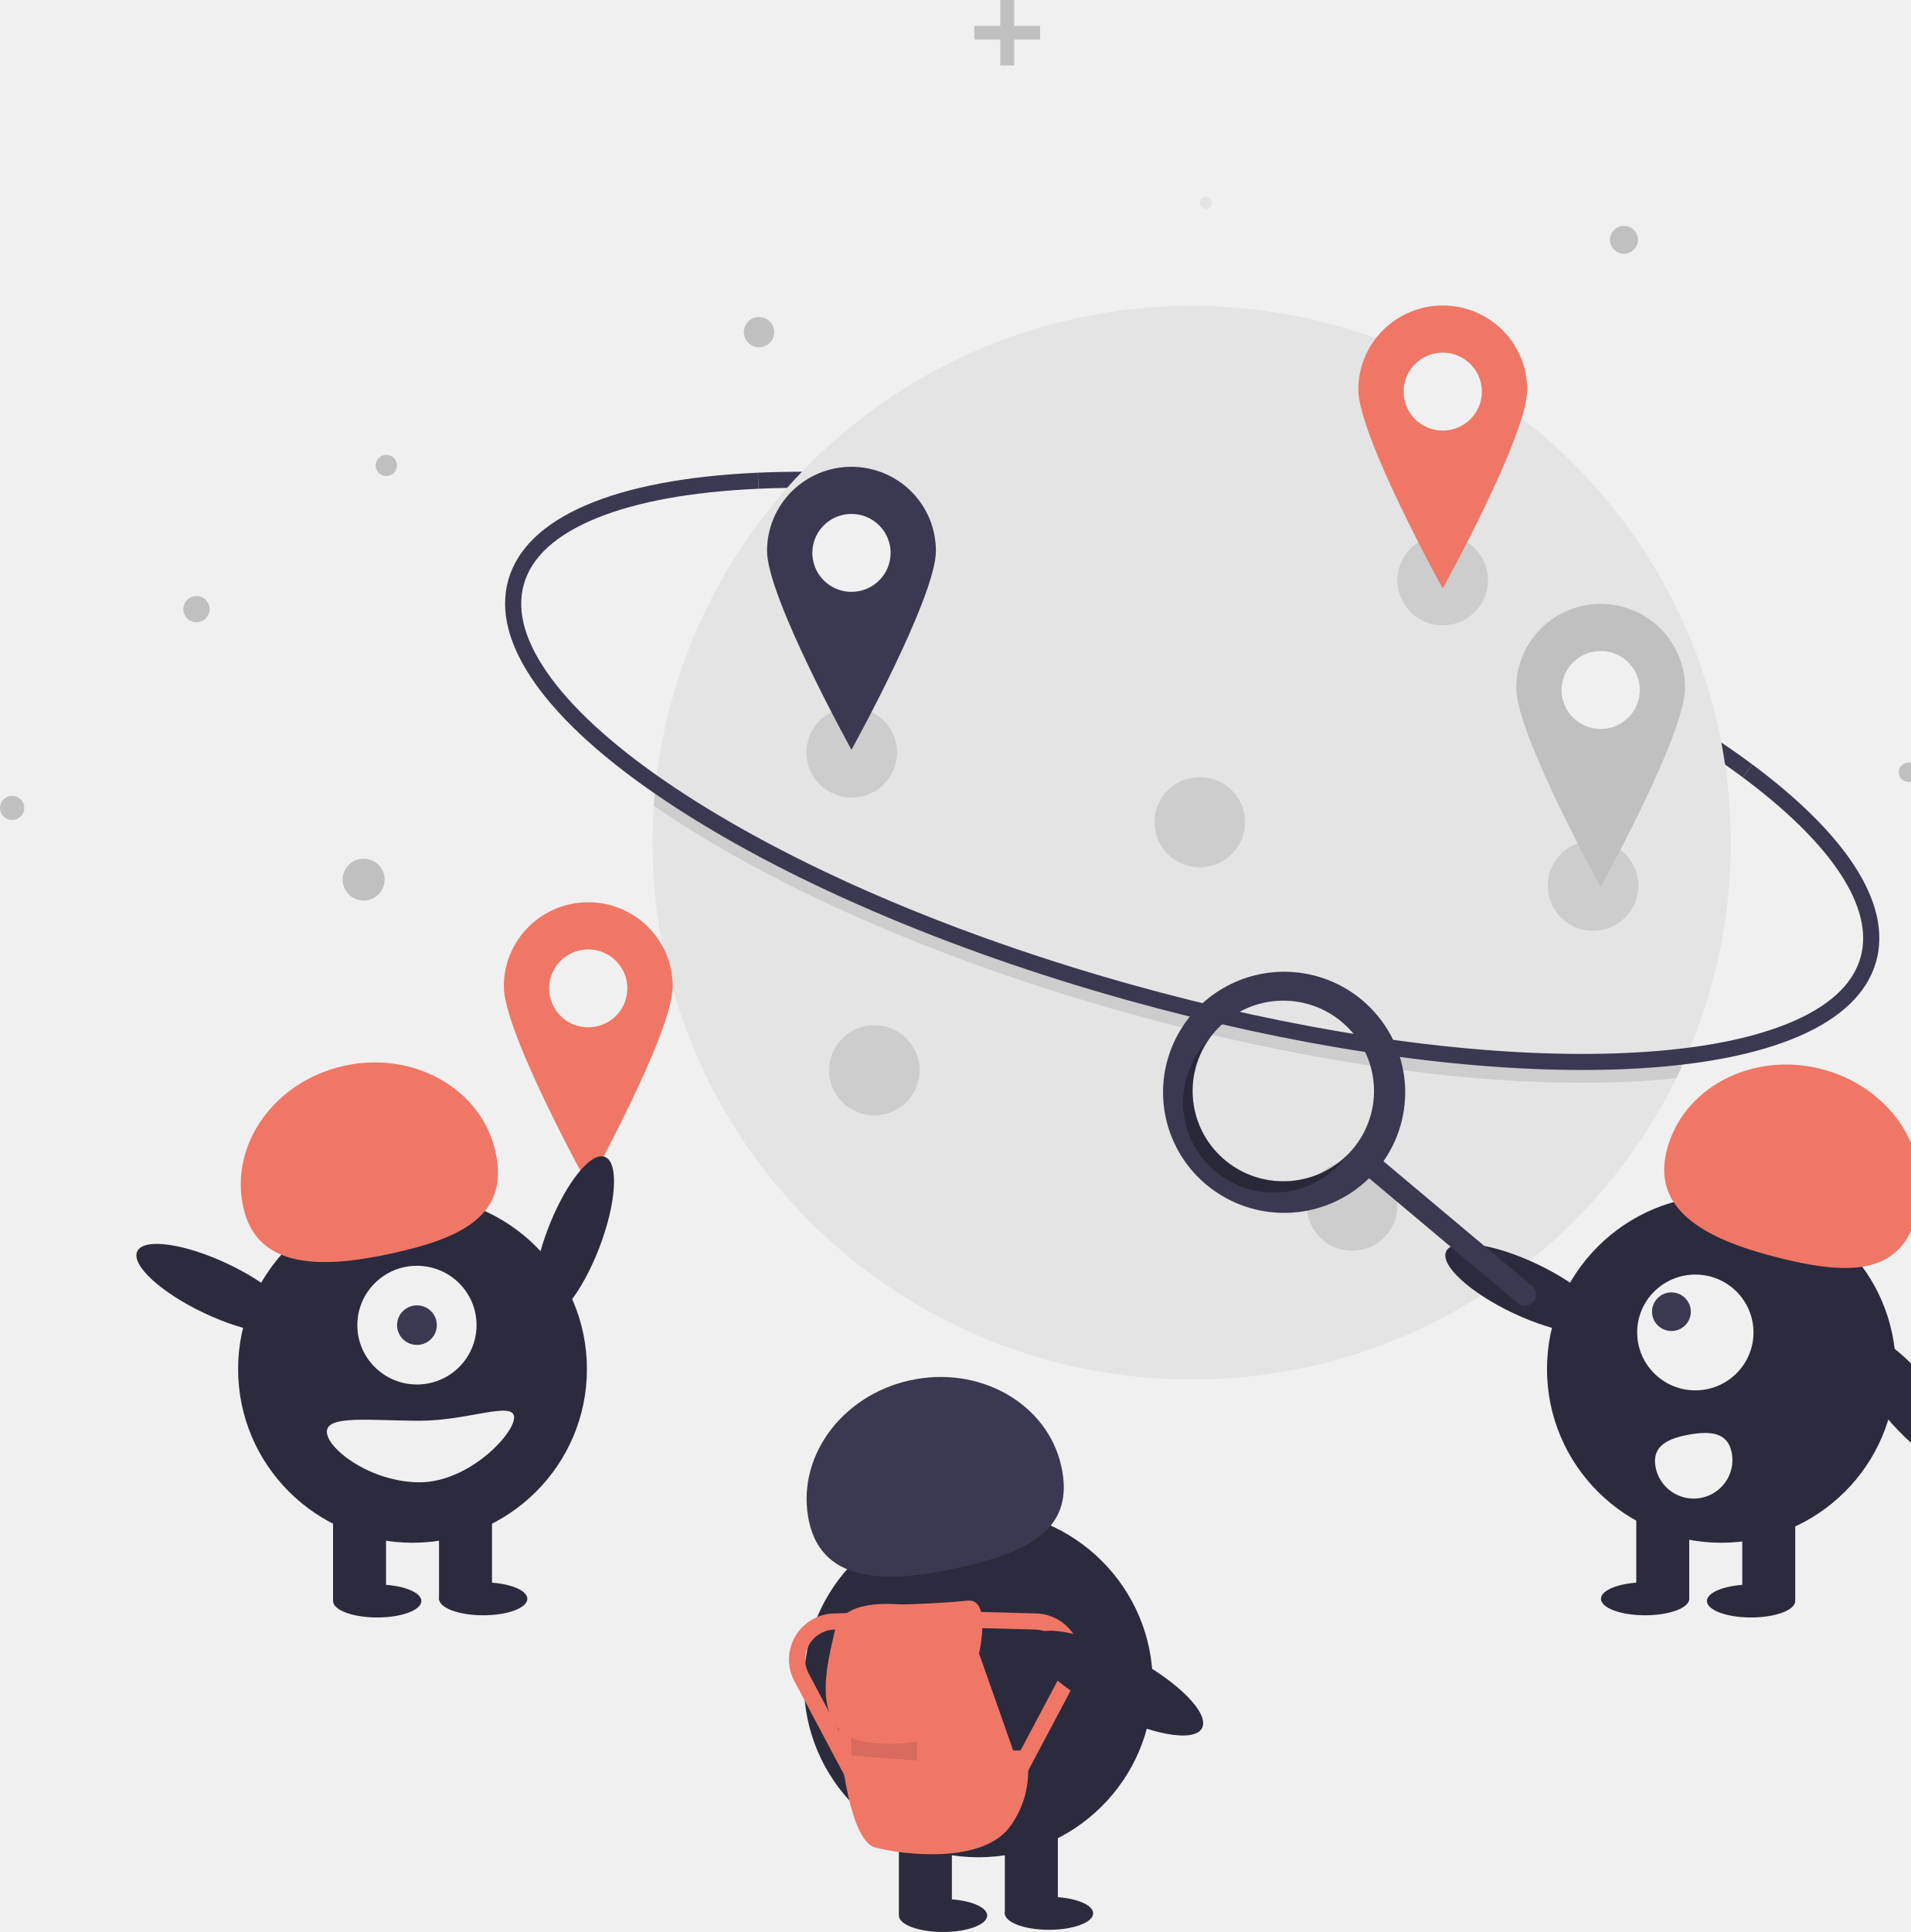
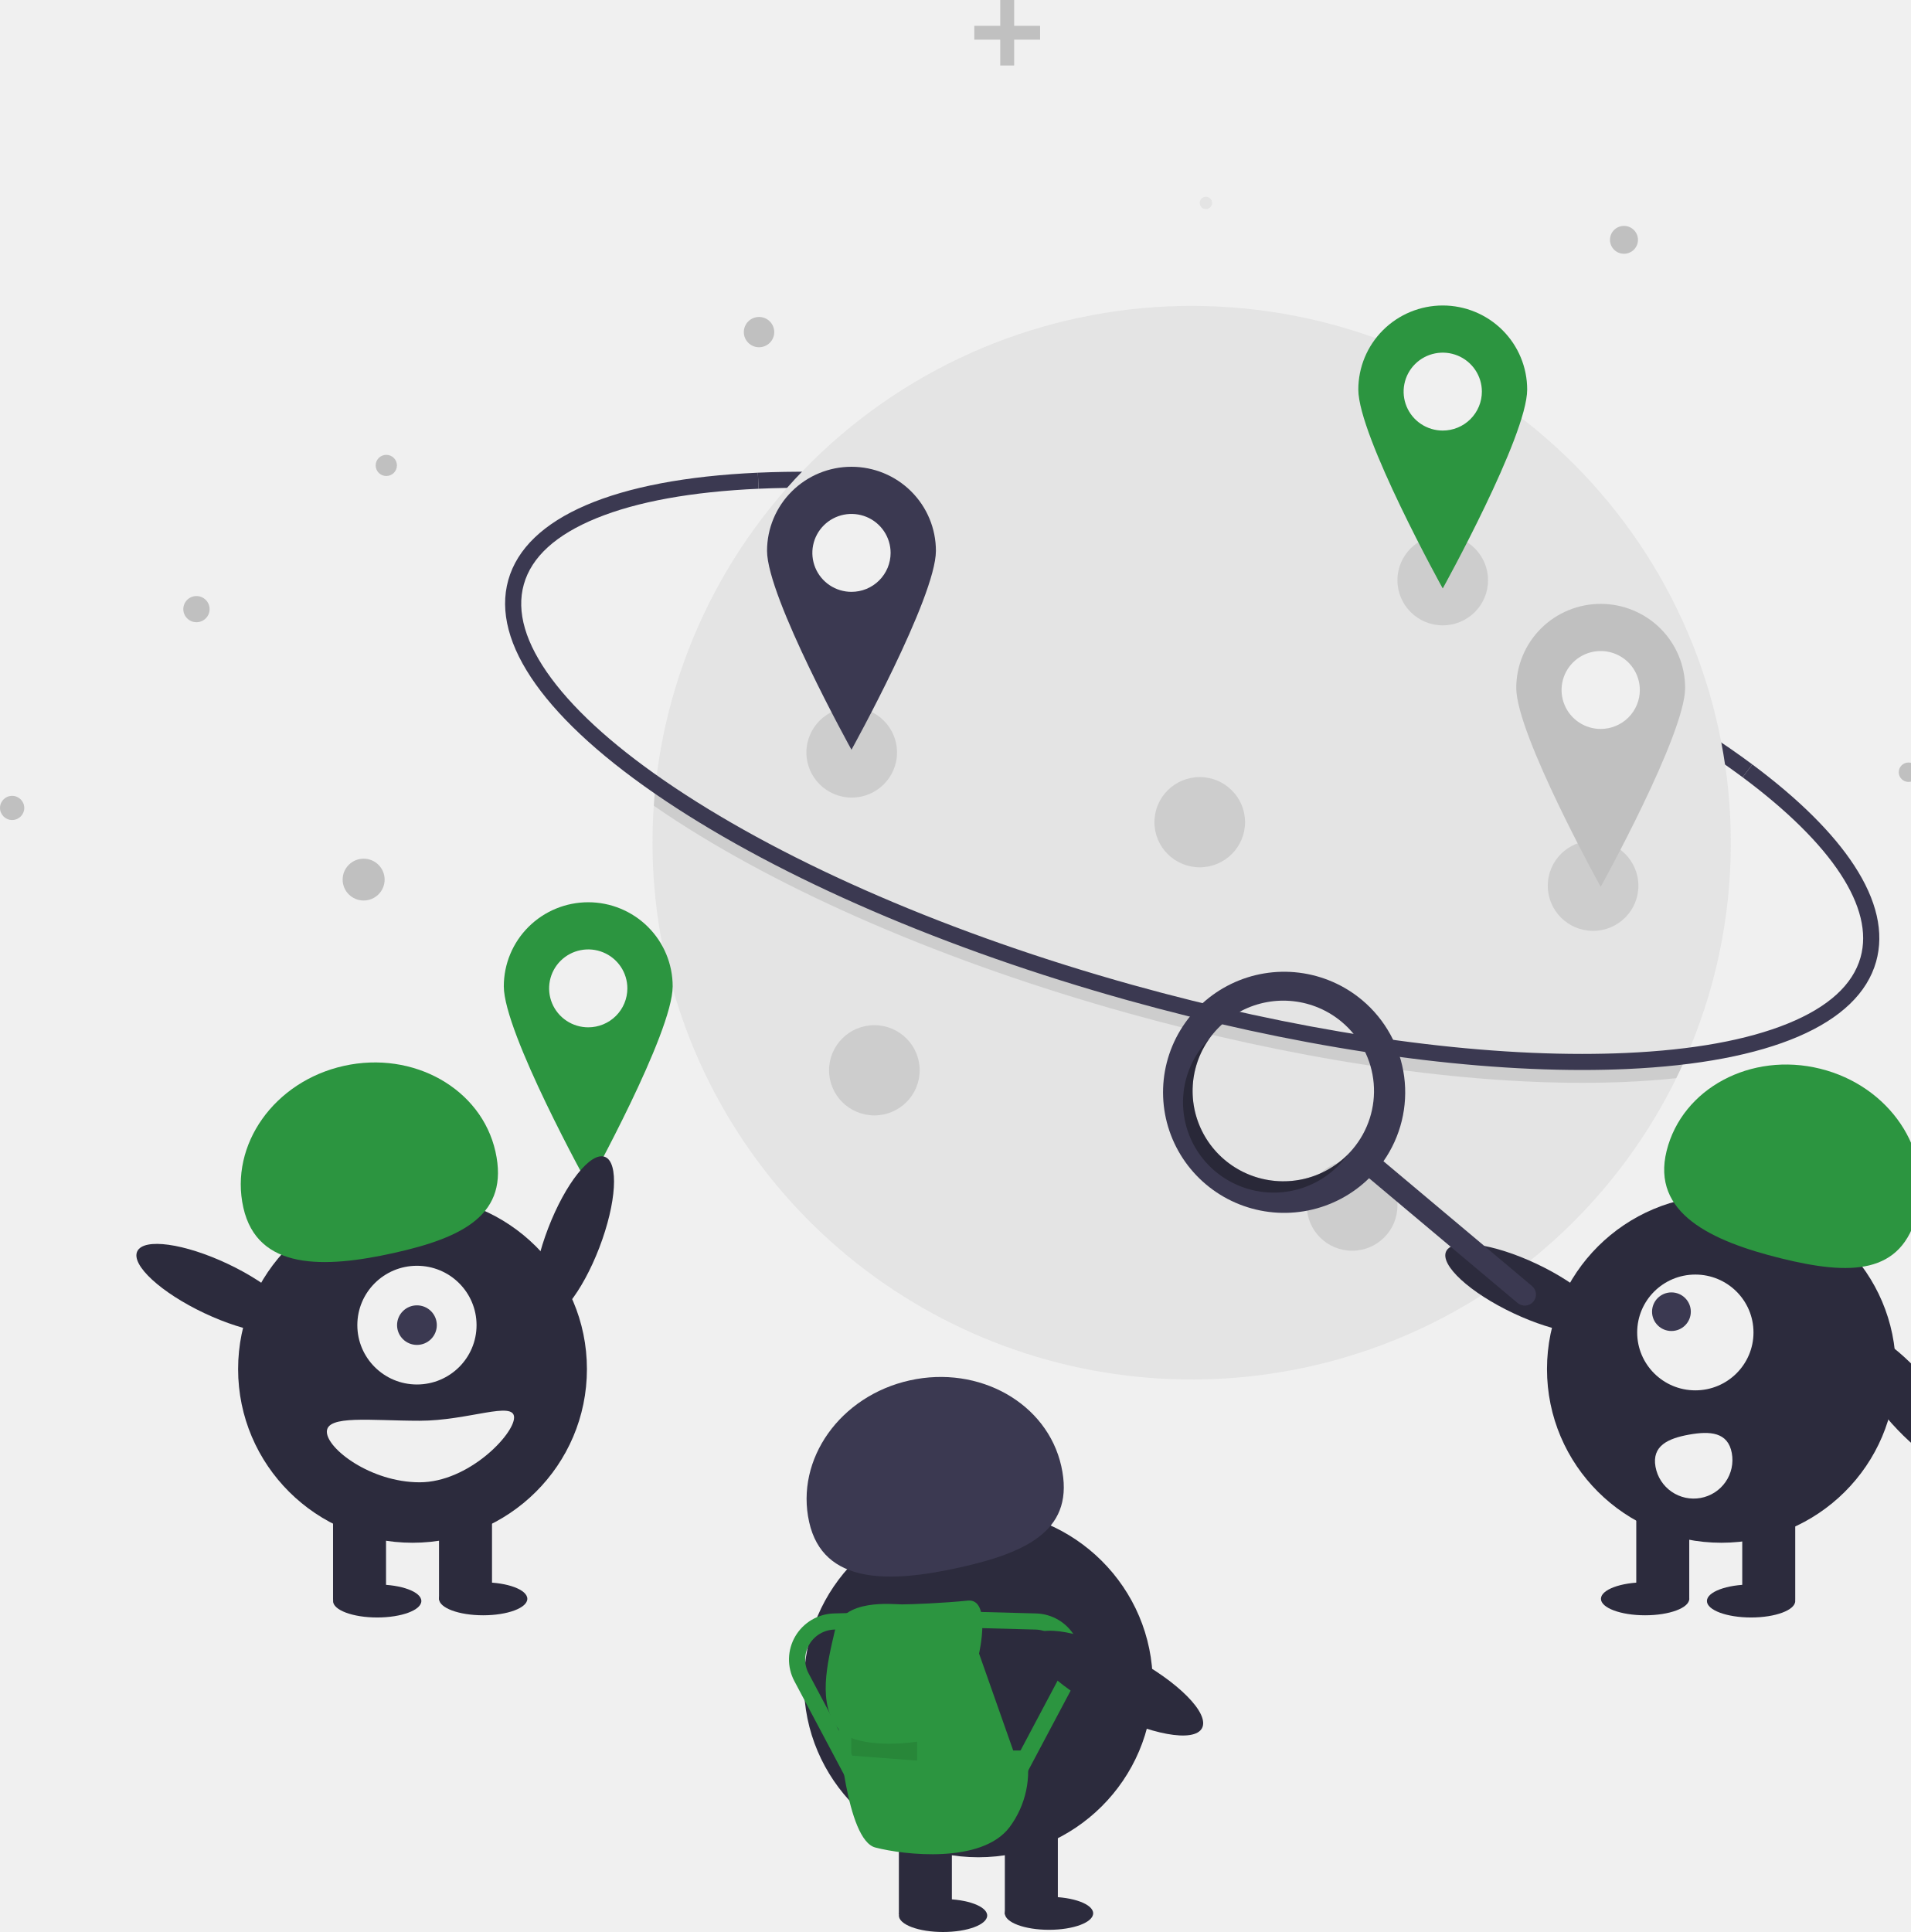
<svg xmlns="http://www.w3.org/2000/svg" width="181" height="183" viewBox="0 0 181 183" fill="none">
  <g style="mix-blend-mode:multiply">
    <path d="M165.076 73.625C154.269 65.582 137.343 57.975 118.637 52.755C101.606 48.003 84.994 45.708 71.858 46.294L71.79 44.773C85.082 44.181 101.867 46.494 119.05 51.289C137.93 56.558 155.04 64.254 165.992 72.406L165.076 73.625Z" fill="#3F3D56" />
    <path d="M163.954 79.82C163.964 86.947 162.463 93.995 159.55 100.505C159.307 101.05 159.054 101.59 158.79 102.124C153.724 112.455 145.292 120.772 134.868 125.719C124.444 130.665 112.644 131.949 101.393 129.362C90.142 126.774 80.103 120.468 72.915 111.471C65.727 102.473 61.812 91.317 61.81 79.82C61.81 78.644 61.851 77.476 61.931 76.318C61.969 75.728 62.019 75.143 62.08 74.561C63.434 61.601 69.734 49.654 79.679 41.184C89.624 32.714 102.455 28.368 115.525 29.043C128.595 29.717 140.906 35.361 149.917 44.81C158.929 54.259 163.954 66.791 163.954 79.82H163.954Z" fill="#F2F2F2" />
    <path opacity="0.1" d="M159.55 100.505C159.307 101.05 159.053 101.589 158.79 102.124C157.297 102.286 155.727 102.403 154.077 102.476C152.712 102.537 151.306 102.567 149.871 102.567C137.329 102.567 122.235 100.262 106.816 95.96C89.632 91.165 74.085 84.458 63.039 77.073C62.663 76.822 62.294 76.57 61.931 76.318C61.969 75.728 62.018 75.143 62.079 74.561C62.665 74.977 63.269 75.393 63.891 75.809C74.807 83.106 90.198 89.742 107.229 94.494C122.513 98.76 137.465 101.045 149.863 101.045C151.28 101.045 152.662 101.015 154.008 100.955C155.969 100.867 157.816 100.717 159.55 100.505Z" fill="black" />
    <path d="M149.871 101.35C137.33 101.35 122.235 99.045 106.817 94.743C89.633 89.947 74.086 83.24 63.039 75.855C51.763 68.316 46.475 60.888 48.15 54.938C49.825 48.989 58.22 45.379 71.79 44.773L71.858 46.294C65.521 46.577 60.357 47.514 56.509 49.081C52.67 50.644 50.353 52.753 49.622 55.349C48.891 57.946 49.77 60.946 52.233 64.268C54.703 67.597 58.626 71.071 63.892 74.591C74.807 81.888 90.198 88.524 107.229 93.277C122.515 97.542 137.465 99.828 149.864 99.828C151.28 99.828 152.662 99.798 154.008 99.738C160.345 99.455 165.509 98.517 169.358 96.951C173.197 95.388 175.514 93.279 176.245 90.683C177.557 86.021 173.591 79.963 165.076 73.625L165.992 72.406C170.373 75.667 173.617 78.882 175.632 81.96C177.792 85.261 178.494 88.334 177.717 91.094C176.042 97.043 167.646 100.653 154.077 101.259C152.711 101.32 151.307 101.35 149.871 101.35Z" fill="#3F3D56" />
    <path d="M114.234 19.804C114.557 19.804 114.819 19.543 114.819 19.222C114.819 18.9 114.557 18.639 114.234 18.639C113.91 18.639 113.648 18.9 113.648 19.222C113.648 19.543 113.91 19.804 114.234 19.804Z" fill="#F2F2F2" />
    <path d="M36.593 45.087C37.149 45.087 37.6 44.639 37.6 44.085C37.6 43.531 37.149 43.083 36.593 43.083C36.037 43.083 35.586 43.531 35.586 44.085C35.586 44.639 36.037 45.087 36.593 45.087Z" fill="#CCCCCC" />
    <path d="M34.446 85.297C35.544 85.297 36.435 84.41 36.435 83.316C36.435 82.223 35.544 81.336 34.446 81.336C33.347 81.336 32.457 82.223 32.457 83.316C32.457 84.41 33.347 85.297 34.446 85.297Z" fill="#CCCCCC" />
    <path d="M153.834 24.037C154.566 24.037 155.16 23.446 155.16 22.718C155.16 21.989 154.566 21.398 153.834 21.398C153.102 21.398 152.509 21.989 152.509 22.718C152.509 23.446 153.102 24.037 153.834 24.037Z" fill="#CCCCCC" />
    <path d="M71.901 32.891C72.697 32.891 73.342 32.249 73.342 31.457C73.342 30.665 72.697 30.023 71.901 30.023C71.106 30.023 70.461 30.665 70.461 31.457C70.461 32.249 71.106 32.891 71.901 32.891Z" fill="#CCCCCC" />
    <path d="M180.787 74.064C181.297 74.064 181.71 73.653 181.71 73.145C181.71 72.638 181.297 72.226 180.787 72.226C180.277 72.226 179.863 72.638 179.863 73.145C179.863 73.653 180.277 74.064 180.787 74.064Z" fill="#CCCCCC" />
    <path d="M1.149 77.672C1.784 77.672 2.299 77.16 2.299 76.528C2.299 75.896 1.784 75.383 1.149 75.383C0.515 75.383 0 75.896 0 76.528C0 77.16 0.515 77.672 1.149 77.672Z" fill="#CCCCCC" />
    <path d="M18.61 58.937C19.297 58.937 19.855 58.382 19.855 57.698C19.855 57.013 19.297 56.459 18.61 56.459C17.922 56.459 17.365 57.013 17.365 57.698C17.365 58.382 17.922 58.937 18.61 58.937Z" fill="#CCCCCC" />
    <path d="M98.524 2.445H96.068V0H94.75V2.445H92.293V3.758H94.75V6.203H96.068V3.758H98.524V2.445Z" fill="#CCCCCC" />
    <path d="M155.498 134.756H153.955V133.221H153.128V134.756H151.586V135.58H153.128V137.116H153.955V135.58H155.498V134.756Z" fill="#CCCCCC" />
    <path opacity="0.1" d="M80.68 75.548C83.051 75.548 84.972 73.635 84.972 71.275C84.972 68.915 83.051 67.002 80.68 67.002C78.31 67.002 76.389 68.915 76.389 71.275C76.389 73.635 78.31 75.548 80.68 75.548Z" fill="black" />
    <path opacity="0.1" d="M128.084 118.469C130.454 118.469 132.375 116.556 132.375 114.197C132.375 111.837 130.454 109.924 128.084 109.924C125.713 109.924 123.792 111.837 123.792 114.197C123.792 116.556 125.713 118.469 128.084 118.469Z" fill="black" />
    <path opacity="0.1" d="M113.648 82.151C116.018 82.151 117.94 80.238 117.94 77.878C117.94 75.519 116.018 73.606 113.648 73.606C111.278 73.606 109.356 75.519 109.356 77.878C109.356 80.238 111.278 82.151 113.648 82.151Z" fill="black" />
    <path opacity="0.1" d="M82.826 105.651C85.196 105.651 87.118 103.738 87.118 101.378C87.118 99.019 85.196 97.106 82.826 97.106C80.456 97.106 78.534 99.019 78.534 101.378C78.534 103.738 80.456 105.651 82.826 105.651Z" fill="black" />
    <path opacity="0.1" d="M136.667 59.234C139.037 59.234 140.958 57.321 140.958 54.961C140.958 52.601 139.037 50.688 136.667 50.688C134.296 50.688 132.375 52.601 132.375 54.961C132.375 57.321 134.296 59.234 136.667 59.234Z" fill="black" />
    <path opacity="0.1" d="M150.908 88.172C153.278 88.172 155.2 86.259 155.2 83.899C155.2 81.539 153.278 79.626 150.908 79.626C148.538 79.626 146.616 81.539 146.616 83.899C146.616 86.259 148.538 88.172 150.908 88.172Z" fill="black" />
    <path d="M136.667 42.725C139.791 42.725 142.324 40.204 142.324 37.093C142.324 33.983 139.791 31.461 136.667 31.461C133.543 31.461 131.01 33.983 131.01 37.093C131.01 40.204 133.543 42.725 136.667 42.725Z" fill="white" />
-     <path d="M136.667 28.936C134.546 28.936 132.512 29.775 131.012 31.268C129.512 32.762 128.669 34.787 128.669 36.899C128.669 41.297 136.667 55.738 136.667 55.738C136.667 55.738 144.665 41.297 144.665 36.899C144.665 34.787 143.823 32.762 142.323 31.268C140.823 29.775 138.788 28.936 136.667 28.936ZM136.667 40.783C135.934 40.783 135.217 40.567 134.608 40.161C133.998 39.756 133.523 39.18 133.243 38.505C132.962 37.831 132.889 37.089 133.032 36.373C133.175 35.657 133.528 35 134.046 34.484C134.565 33.968 135.225 33.616 135.944 33.474C136.663 33.331 137.408 33.405 138.086 33.684C138.763 33.963 139.342 34.436 139.749 35.043C140.156 35.65 140.374 36.363 140.374 37.093C140.374 37.578 140.278 38.058 140.091 38.505C139.905 38.953 139.632 39.36 139.288 39.702C138.944 40.045 138.535 40.317 138.086 40.502C137.636 40.688 137.154 40.783 136.667 40.783Z" fill="#FF7E6B" />
+     <path d="M136.667 28.936C134.546 28.936 132.512 29.775 131.012 31.268C129.512 32.762 128.669 34.787 128.669 36.899C128.669 41.297 136.667 55.738 136.667 55.738C136.667 55.738 144.665 41.297 144.665 36.899C144.665 34.787 143.823 32.762 142.323 31.268C140.823 29.775 138.788 28.936 136.667 28.936ZM136.667 40.783C135.934 40.783 135.217 40.567 134.608 40.161C133.998 39.756 133.523 39.18 133.243 38.505C132.962 37.831 132.889 37.089 133.032 36.373C133.175 35.657 133.528 35 134.046 34.484C134.565 33.968 135.225 33.616 135.944 33.474C136.663 33.331 137.408 33.405 138.086 33.684C138.763 33.963 139.342 34.436 139.749 35.043C140.156 35.65 140.374 36.363 140.374 37.093C140.374 37.578 140.278 38.058 140.091 38.505C139.905 38.953 139.632 39.36 139.288 39.702C138.944 40.045 138.535 40.317 138.086 40.502C137.636 40.688 137.154 40.783 136.667 40.783Z" fill="#2F9E44" />
    <path d="M80.657 58.003C83.782 58.003 86.314 55.481 86.314 52.37C86.314 49.26 83.782 46.738 80.657 46.738C77.533 46.738 75 49.26 75 52.37C75 55.481 77.533 58.003 80.657 58.003Z" fill="white" />
    <path d="M80.658 44.213C78.537 44.213 76.503 45.052 75.003 46.546C73.503 48.039 72.66 50.064 72.66 52.176C72.66 56.574 80.658 71.015 80.658 71.015C80.658 71.015 88.656 56.574 88.656 52.176C88.656 50.064 87.814 48.039 86.314 46.546C84.814 45.052 82.78 44.213 80.658 44.213ZM80.658 56.06C79.925 56.06 79.209 55.844 78.599 55.439C77.99 55.033 77.514 54.457 77.234 53.782C76.954 53.108 76.88 52.366 77.023 51.65C77.166 50.935 77.519 50.277 78.037 49.761C78.556 49.245 79.216 48.894 79.935 48.751C80.654 48.609 81.4 48.682 82.077 48.961C82.754 49.24 83.333 49.713 83.74 50.32C84.147 50.927 84.365 51.641 84.365 52.37C84.365 52.855 84.269 53.335 84.083 53.782C83.896 54.23 83.623 54.637 83.279 54.98C82.935 55.322 82.526 55.594 82.077 55.78C81.627 55.965 81.145 56.06 80.658 56.06Z" fill="#3F3D56" />
    <path d="M151.629 70.988C154.753 70.988 157.286 68.467 157.286 65.356C157.286 62.245 154.753 59.724 151.629 59.724C148.505 59.724 145.972 62.245 145.972 65.356C145.972 68.467 148.505 70.988 151.629 70.988Z" fill="white" />
    <path d="M151.629 57.199C149.508 57.199 147.473 58.038 145.973 59.531C144.474 61.025 143.631 63.05 143.631 65.162C143.631 69.559 151.629 84.001 151.629 84.001C151.629 84.001 159.627 69.559 159.627 65.162C159.627 63.05 158.785 61.025 157.285 59.531C155.785 58.038 153.75 57.199 151.629 57.199ZM151.629 69.046C150.896 69.046 150.179 68.83 149.57 68.424C148.96 68.019 148.485 67.442 148.205 66.768C147.924 66.094 147.851 65.352 147.994 64.636C148.137 63.92 148.49 63.263 149.008 62.747C149.527 62.231 150.187 61.879 150.906 61.737C151.625 61.594 152.37 61.667 153.047 61.947C153.725 62.226 154.304 62.699 154.711 63.306C155.118 63.913 155.336 64.626 155.336 65.356C155.336 65.841 155.24 66.32 155.053 66.768C154.867 67.216 154.594 67.623 154.25 67.965C153.906 68.308 153.497 68.58 153.047 68.765C152.598 68.951 152.116 69.046 151.629 69.046Z" fill="#CCCCCC" />
    <path d="M55.722 99.251C58.846 99.251 61.379 96.73 61.379 93.619C61.379 90.508 58.846 87.987 55.722 87.987C52.597 87.987 50.065 90.508 50.065 93.619C50.065 96.73 52.597 99.251 55.722 99.251Z" fill="white" />
-     <path d="M55.722 85.462C53.6 85.462 51.566 86.301 50.066 87.794C48.566 89.287 47.724 91.313 47.724 93.425C47.724 97.823 55.722 112.264 55.722 112.264C55.722 112.264 63.72 97.823 63.72 93.425C63.72 91.313 62.877 89.287 61.377 87.794C59.877 86.301 57.843 85.462 55.722 85.462ZM55.722 97.309C54.989 97.309 54.272 97.093 53.663 96.687C53.053 96.282 52.578 95.705 52.297 95.031C52.017 94.357 51.944 93.615 52.087 92.899C52.23 92.183 52.583 91.526 53.101 91.01C53.619 90.494 54.28 90.142 54.999 90C55.718 89.857 56.463 89.93 57.14 90.21C57.818 90.489 58.396 90.962 58.804 91.569C59.211 92.176 59.428 92.889 59.428 93.619C59.428 94.103 59.332 94.583 59.146 95.031C58.96 95.479 58.687 95.886 58.343 96.228C57.998 96.571 57.59 96.843 57.14 97.028C56.691 97.214 56.209 97.309 55.722 97.309Z" fill="#FF7E6B" />
+     <path d="M55.722 85.462C53.6 85.462 51.566 86.301 50.066 87.794C48.566 89.287 47.724 91.313 47.724 93.425C47.724 97.823 55.722 112.264 55.722 112.264C55.722 112.264 63.72 97.823 63.72 93.425C63.72 91.313 62.877 89.287 61.377 87.794C59.877 86.301 57.843 85.462 55.722 85.462ZM55.722 97.309C54.989 97.309 54.272 97.093 53.663 96.687C53.053 96.282 52.578 95.705 52.297 95.031C52.017 94.357 51.944 93.615 52.087 92.899C52.23 92.183 52.583 91.526 53.101 91.01C53.619 90.494 54.28 90.142 54.999 90C55.718 89.857 56.463 89.93 57.14 90.21C57.818 90.489 58.396 90.962 58.804 91.569C59.211 92.176 59.428 92.889 59.428 93.619C59.428 94.103 59.332 94.583 59.146 95.031C58.96 95.479 58.687 95.886 58.343 96.228C57.998 96.571 57.59 96.843 57.14 97.028C56.691 97.214 56.209 97.309 55.722 97.309Z" fill="#2F9E44" />
    <path d="M185.94 138.843C187.038 137.928 185.554 134.363 182.625 130.88C179.696 127.397 176.431 125.316 175.333 126.232C174.235 127.147 175.719 130.712 178.648 134.195C181.577 137.678 184.841 139.759 185.94 138.843Z" fill="#2F2E41" />
    <path d="M163.064 146.13C172.188 146.13 179.586 138.766 179.586 129.681C179.586 120.597 172.188 113.233 163.064 113.233C153.939 113.233 146.542 120.597 146.542 129.681C146.542 138.766 153.939 146.13 163.064 146.13Z" fill="#2F2E41" />
    <path d="M170.057 142.591H165.038V151.544H170.057V142.591Z" fill="#2F2E41" />
    <path d="M160.018 142.591H154.999V151.544H160.018V142.591Z" fill="#2F2E41" />
    <path d="M165.874 153.209C168.184 153.209 170.057 152.51 170.057 151.648C170.057 150.785 168.184 150.086 165.874 150.086C163.564 150.086 161.691 150.785 161.691 151.648C161.691 152.51 163.564 153.209 165.874 153.209Z" fill="#2F2E41" />
    <path d="M155.836 153.001C158.146 153.001 160.019 152.302 160.019 151.44C160.019 150.577 158.146 149.878 155.836 149.878C153.526 149.878 151.653 150.577 151.653 151.44C151.653 152.302 153.526 153.001 155.836 153.001Z" fill="#2F2E41" />
-     <path d="M157.876 109.005C159.351 103.09 165.864 99.609 172.421 101.23C178.979 102.851 183.099 108.961 181.624 114.876C180.149 120.791 175.254 120.81 168.697 119.189C162.139 117.567 156.401 114.92 157.876 109.005Z" fill="#FF7E6B" />
+     <path d="M157.876 109.005C159.351 103.09 165.864 99.609 172.421 101.23C178.979 102.851 183.099 108.961 181.624 114.876C180.149 120.791 175.254 120.81 168.697 119.189C162.139 117.567 156.401 114.92 157.876 109.005Z" fill="#2F9E44" />
    <path d="M151.919 125.574C152.533 124.285 149.689 121.663 145.566 119.716C141.444 117.77 137.605 117.236 136.991 118.525C136.377 119.813 139.222 122.435 143.344 124.382C147.466 126.328 151.305 126.862 151.919 125.574Z" fill="#2F2E41" />
    <path d="M160.594 131.695C163.636 131.695 166.103 129.239 166.103 126.211C166.103 123.182 163.636 120.727 160.594 120.727C157.552 120.727 155.086 123.182 155.086 126.211C155.086 129.239 157.552 131.695 160.594 131.695Z" fill="white" />
    <path d="M158.33 126.073C159.344 126.073 160.166 125.254 160.166 124.245C160.166 123.235 159.344 122.417 158.33 122.417C157.316 122.417 156.494 123.235 156.494 124.245C156.494 125.254 157.316 126.073 158.33 126.073Z" fill="#3F3D56" />
    <path d="M164.049 137.636C164.136 138.109 164.128 138.593 164.026 139.063C163.924 139.532 163.731 139.977 163.456 140.371C163.182 140.766 162.832 141.103 162.427 141.364C162.021 141.624 161.569 141.802 161.094 141.888C160.62 141.974 160.133 141.966 159.661 141.865C159.19 141.763 158.743 141.571 158.347 141.297C157.95 141.024 157.612 140.676 157.35 140.272C157.089 139.869 156.91 139.418 156.824 138.946L156.822 138.939C156.461 136.952 158.004 136.249 160 135.889C161.995 135.53 163.688 135.649 164.049 137.636Z" fill="white" />
    <path d="M129.038 94.737C127.339 93.31 125.26 92.405 123.053 92.132C120.847 91.86 118.608 92.232 116.61 93.203C114.612 94.174 112.94 95.703 111.799 97.602C110.657 99.502 110.095 101.691 110.18 103.903C110.266 106.115 110.995 108.254 112.279 110.061C113.564 111.868 115.348 113.264 117.415 114.08C119.482 114.896 121.742 115.096 123.922 114.656C126.101 114.216 128.104 113.155 129.689 111.602L143.758 123.42C143.972 123.6 144.249 123.688 144.528 123.665C144.807 123.641 145.065 123.509 145.246 123.296C145.427 123.083 145.516 122.807 145.493 122.529C145.469 122.251 145.336 121.994 145.122 121.813L145.121 121.812L131.052 109.993C132.686 107.658 133.386 104.799 133.013 101.977C132.641 99.155 131.223 96.573 129.038 94.737ZM128.131 108.855C127.035 110.148 125.579 111.089 123.946 111.558C122.313 112.027 120.577 112.003 118.957 111.49C117.338 110.977 115.908 109.997 114.847 108.674C113.787 107.352 113.145 105.746 113.001 104.06C112.858 102.374 113.22 100.684 114.041 99.202C114.863 97.721 116.107 96.516 117.617 95.739C119.127 94.961 120.834 94.647 122.523 94.836C124.212 95.025 125.807 95.708 127.105 96.799C128.847 98.263 129.934 100.355 130.126 102.616C130.319 104.877 129.601 107.121 128.131 108.855Z" fill="#3F3D56" />
    <path opacity="0.3" d="M116.022 109.876C114.373 108.491 113.308 106.54 113.038 104.409C112.768 102.279 113.313 100.125 114.564 98.375C114.399 98.54 114.241 98.713 114.087 98.893C113.359 99.752 112.809 100.745 112.466 101.815C112.124 102.886 111.997 104.013 112.092 105.132C112.187 106.252 112.503 107.342 113.022 108.34C113.54 109.338 114.251 110.224 115.113 110.949C115.976 111.673 116.973 112.221 118.048 112.562C119.123 112.903 120.256 113.03 121.38 112.935C122.505 112.84 123.599 112.526 124.602 112.009C125.604 111.493 126.495 110.786 127.222 109.927C127.375 109.747 127.519 109.562 127.655 109.373C126.133 110.895 124.092 111.791 121.937 111.885C119.782 111.978 117.67 111.261 116.022 109.876Z" fill="black" />
    <path d="M56.771 118.182C58.4 113.939 58.636 110.087 57.298 109.578C55.96 109.069 53.555 112.096 51.926 116.338C50.297 120.581 50.061 124.433 51.399 124.943C52.737 125.452 55.142 122.425 56.771 118.182Z" fill="#2F2E41" />
    <path d="M39.077 146.13C48.201 146.13 55.598 138.766 55.598 129.681C55.598 120.597 48.201 113.233 39.077 113.233C29.952 113.233 22.555 120.597 22.555 129.681C22.555 138.766 29.952 146.13 39.077 146.13Z" fill="#2F2E41" />
    <path d="M36.567 142.591H31.548V151.544H36.567V142.591Z" fill="#2F2E41" />
    <path d="M46.606 142.591H41.587V151.544H46.606V142.591Z" fill="#2F2E41" />
    <path d="M35.731 153.209C38.041 153.209 39.913 152.51 39.913 151.648C39.913 150.785 38.041 150.086 35.731 150.086C33.42 150.086 31.548 150.785 31.548 151.648C31.548 152.51 33.42 153.209 35.731 153.209Z" fill="#2F2E41" />
    <path d="M45.77 153.001C48.08 153.001 49.952 152.302 49.952 151.44C49.952 150.577 48.08 149.878 45.77 149.878C43.46 149.878 41.587 150.577 41.587 151.44C41.587 152.302 43.46 153.001 45.77 153.001Z" fill="#2F2E41" />
    <path d="M39.495 131.139C42.614 131.139 45.142 128.622 45.142 125.517C45.142 122.412 42.614 119.895 39.495 119.895C36.377 119.895 33.849 122.412 33.849 125.517C33.849 128.622 36.377 131.139 39.495 131.139Z" fill="white" />
    <path d="M39.495 127.391C40.535 127.391 41.378 126.552 41.378 125.517C41.378 124.482 40.535 123.643 39.495 123.643C38.456 123.643 37.613 124.482 37.613 125.517C37.613 126.552 38.456 127.391 39.495 127.391Z" fill="#3F3D56" />
-     <path d="M23.051 114.385C21.717 108.436 25.981 102.426 32.576 100.96C39.17 99.494 45.598 103.128 46.932 109.076C48.266 115.024 43.895 117.218 37.301 118.684C30.706 120.15 24.385 120.333 23.051 114.385Z" fill="#FF7E6B" />
+     <path d="M23.051 114.385C21.717 108.436 25.981 102.426 32.576 100.96C39.17 99.494 45.598 103.128 46.932 109.076C48.266 115.024 43.895 117.218 37.301 118.684C30.706 120.15 24.385 120.333 23.051 114.385Z" fill="#2F9E44" />
    <path d="M27.932 125.573C28.546 124.285 25.701 121.663 21.579 119.716C17.457 117.77 13.618 117.236 13.004 118.525C12.39 119.813 15.234 122.435 19.357 124.382C23.479 126.328 27.318 126.862 27.932 125.573Z" fill="#2F2E41" />
    <path d="M30.962 135.615C30.962 137.225 35.126 140.404 39.746 140.404C44.366 140.404 48.698 135.872 48.698 134.262C48.698 132.652 44.366 134.574 39.746 134.574C35.126 134.574 30.962 134.006 30.962 135.615Z" fill="white" />
    <path d="M92.677 175.921C101.802 175.921 109.199 168.556 109.199 159.472C109.199 150.388 101.802 143.023 92.677 143.023C83.552 143.023 76.155 150.388 76.155 159.472C76.155 168.556 83.552 175.921 92.677 175.921Z" fill="#2F2E41" />
    <path d="M90.168 172.381H85.148V181.334H90.168V172.381Z" fill="#2F2E41" />
    <path d="M100.206 172.381H95.186V181.334H100.206V172.381Z" fill="#2F2E41" />
    <path d="M89.331 183C91.641 183 93.514 182.301 93.514 181.438C93.514 180.576 91.641 179.877 89.331 179.877C87.021 179.877 85.148 180.576 85.148 181.438C85.148 182.301 87.021 183 89.331 183Z" fill="#2F2E41" />
    <path d="M99.369 182.792C101.679 182.792 103.552 182.093 103.552 181.23C103.552 180.368 101.679 179.669 99.369 179.669C97.059 179.669 95.186 180.368 95.186 181.23C95.186 182.093 97.059 182.792 99.369 182.792Z" fill="#2F2E41" />
    <path d="M76.65 144.175C75.317 138.227 79.581 132.217 86.175 130.751C92.77 129.285 99.197 132.918 100.531 138.866C101.865 144.815 97.495 147.008 90.9 148.474C84.306 149.94 77.985 150.123 76.65 144.175Z" fill="#3F3D56" />
-     <path d="M92.743 156.622C92.743 156.622 93.942 151.372 91.665 151.61C89.388 151.849 86.272 151.968 85.433 151.968C84.594 151.968 79.8 151.372 79.081 154.474C78.361 157.576 77.403 161.395 79.44 163.781C79.44 163.781 80.159 174.281 82.916 174.997C85.672 175.713 92.983 176.548 95.62 173.088C96.392 172.059 96.931 170.875 97.2 169.619C97.469 168.362 97.461 167.063 97.178 165.809H95.979L92.743 156.622Z" fill="#FF7E6B" />
+     <path d="M92.743 156.622C92.743 156.622 93.942 151.372 91.665 151.61C89.388 151.849 86.272 151.968 85.433 151.968C84.594 151.968 79.8 151.372 79.081 154.474C78.361 157.576 77.403 161.395 79.44 163.781C79.44 163.781 80.159 174.281 82.916 174.997C85.672 175.713 92.983 176.548 95.62 173.088C96.392 172.059 96.931 170.875 97.2 169.619C97.469 168.362 97.461 167.063 97.178 165.809H95.979L92.743 156.622Z" fill="#2F9E44" />
    <path opacity="0.1" d="M80.639 164.616C80.639 164.616 82.676 165.571 86.871 164.974V166.764L80.639 166.287V164.616Z" fill="black" />
-     <path d="M95.865 170.599L94.508 169.885L100.542 158.517C100.769 158.09 100.882 157.613 100.872 157.13C100.861 156.647 100.728 156.175 100.483 155.759C100.238 155.342 99.891 154.994 99.474 154.748C99.056 154.502 98.583 154.366 98.098 154.353L91.766 154.184L91.807 152.656L98.14 152.826C98.885 152.846 99.613 153.055 100.255 153.433C100.897 153.812 101.431 154.347 101.808 154.988C102.184 155.629 102.39 156.355 102.406 157.097C102.422 157.84 102.247 158.574 101.899 159.231L95.865 170.599Z" fill="#FF7E6B" />
-     <path d="M81.281 170.599L75.246 159.231C74.898 158.574 74.723 157.84 74.739 157.097C74.755 156.355 74.961 155.629 75.337 154.988C75.714 154.347 76.248 153.812 76.89 153.433C77.532 153.055 78.26 152.846 79.005 152.826L85.338 152.656L85.38 154.184L79.047 154.353C78.562 154.366 78.089 154.502 77.671 154.748C77.254 154.994 76.907 155.342 76.662 155.759C76.418 156.175 76.284 156.647 76.273 157.13C76.263 157.613 76.376 158.09 76.603 158.517L82.637 169.885L81.281 170.599Z" fill="#FF7E6B" />
+     <path d="M95.865 170.599L94.508 169.885L100.542 158.517C100.769 158.09 100.882 157.613 100.872 157.13C100.861 156.647 100.728 156.175 100.483 155.759C100.238 155.342 99.891 154.994 99.474 154.748C99.056 154.502 98.583 154.366 98.098 154.353L91.766 154.184L91.807 152.656L98.14 152.826C98.885 152.846 99.613 153.055 100.255 153.433C100.897 153.812 101.431 154.347 101.808 154.988C102.184 155.629 102.39 156.355 102.406 157.097C102.422 157.84 102.247 158.574 101.899 159.231L95.865 170.599Z" fill="#2F9E44" />
+     <path d="M81.281 170.599L75.246 159.231C74.898 158.574 74.723 157.84 74.739 157.097C74.755 156.355 74.961 155.629 75.337 154.988C75.714 154.347 76.248 153.812 76.89 153.433C77.532 153.055 78.26 152.846 79.005 152.826L85.338 152.656L85.38 154.184L79.047 154.353C78.562 154.366 78.089 154.502 77.671 154.748C77.254 154.994 76.907 155.342 76.662 155.759C76.418 156.175 76.284 156.647 76.273 157.13C76.263 157.613 76.376 158.09 76.603 158.517L82.637 169.885L81.281 170.599Z" fill="#2F9E44" />
    <path d="M113.862 163.693C114.605 162.294 111.58 159.25 107.105 156.894C102.631 154.537 98.401 153.76 97.658 155.159C96.915 156.557 99.94 159.601 104.415 161.958C108.889 164.315 113.119 165.091 113.862 163.693Z" fill="#2F2E41" />
  </g>
</svg>
